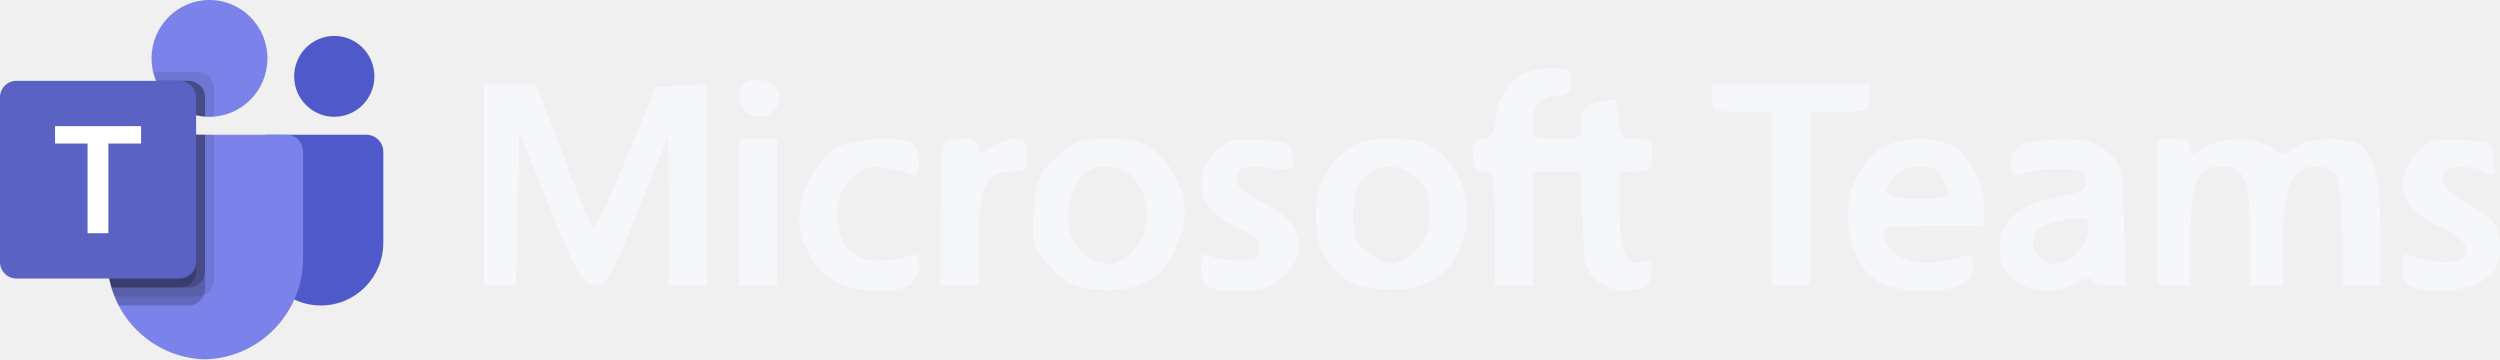
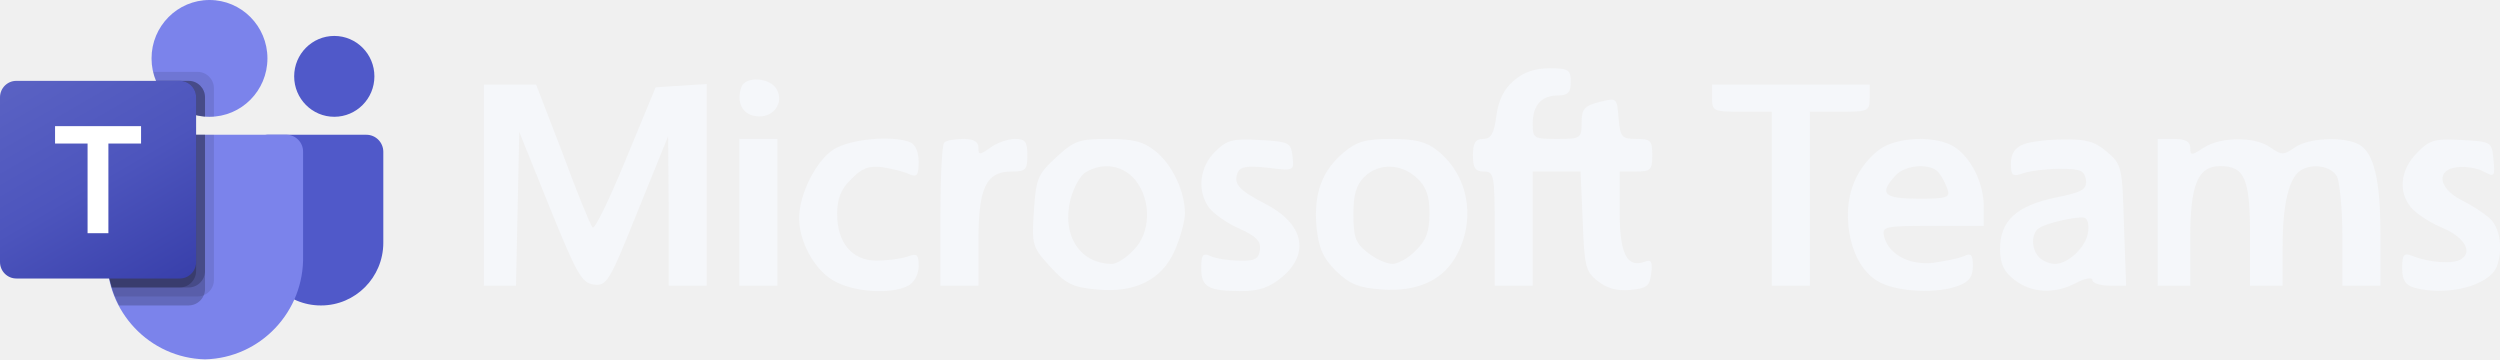
<svg xmlns="http://www.w3.org/2000/svg" viewBox="0 0 695.691 100.0" fill="none">
  <svg fill="none" viewBox="0 0 695.691 100" x="0" y="0" width="695.691" height="100.0">
    <svg fill="none" viewBox="0 0 32 30" x="0" y="0.0" width="106.667" height="100">
      <path d="M22.32 11.25H30.586C31.367 11.25 32 11.888 32 12.675V20.263C32 23.155 29.673 25.5 26.803 25.5H26.779C23.909 25.5 21.582 23.156 21.581 20.264C21.581 20.263 21.581 20.263 21.581 20.263V11.995C21.581 11.583 21.912 11.25 22.32 11.25Z" fill="#5059C9" />
      <path d="M27.907 9.75C29.756 9.75 31.256 8.239 31.256 6.375C31.256 4.511 29.756 3 27.907 3C26.057 3 24.558 4.511 24.558 6.375C24.558 8.239 26.057 9.75 27.907 9.75Z" fill="#5059C9" />
      <path d="M17.488 9.75C20.16 9.75 22.326 7.567 22.326 4.875C22.326 2.183 20.16 0 17.488 0C14.817 0 12.651 2.183 12.651 4.875C12.651 7.567 14.817 9.75 17.488 9.75Z" fill="#7B83EB" />
      <path d="M23.938 11.25H10.294C9.523 11.269 8.912 11.915 8.93 12.692V21.346C8.822 26.013 12.486 29.886 17.116 30C21.747 29.886 25.41 26.013 25.302 21.346V12.692C25.32 11.915 24.71 11.269 23.938 11.25Z" fill="#7B83EB" />
      <path opacity="0.1" d="M17.86 11.25V23.378C17.857 23.934 17.522 24.433 17.012 24.645C16.85 24.714 16.675 24.75 16.499 24.75H9.585C9.488 24.503 9.399 24.255 9.325 24C9.064 23.139 8.931 22.245 8.93 21.345V12.69C8.912 11.914 9.522 11.269 10.292 11.25H17.86Z" fill="black" />
      <path opacity="0.2" d="M17.116 11.25V24.128C17.116 24.305 17.081 24.481 17.012 24.645C16.802 25.159 16.306 25.496 15.754 25.5H9.935C9.808 25.253 9.689 25.005 9.585 24.75C9.481 24.495 9.399 24.255 9.325 24C9.064 23.139 8.931 22.245 8.93 21.345V12.69C8.912 11.914 9.522 11.269 10.292 11.25H17.116Z" fill="black" />
      <path opacity="0.2" d="M17.116 11.25V22.628C17.111 23.383 16.504 23.994 15.754 24H9.325C9.064 23.139 8.931 22.245 8.93 21.345V12.69C8.912 11.914 9.522 11.269 10.292 11.25H17.116Z" fill="black" />
      <path opacity="0.2" d="M16.372 11.25V22.628C16.366 23.383 15.76 23.994 15.01 24H9.325C9.064 23.139 8.931 22.245 8.93 21.345V12.69C8.912 11.914 9.522 11.269 10.292 11.25H16.372Z" fill="black" />
      <path opacity="0.1" d="M17.86 7.372V9.735C17.734 9.742 17.615 9.75 17.488 9.75C17.362 9.75 17.243 9.742 17.116 9.735C16.865 9.718 16.616 9.678 16.372 9.615C14.865 9.255 13.62 8.19 13.023 6.75C12.921 6.508 12.841 6.257 12.785 6H16.499C17.25 6.003 17.858 6.616 17.86 7.372Z" fill="black" />
      <path opacity="0.2" d="M17.116 8.122V9.735C16.865 9.718 16.616 9.678 16.372 9.615C14.865 9.255 13.62 8.19 13.023 6.75H15.755C16.505 6.753 17.113 7.366 17.116 8.122Z" fill="black" />
      <path opacity="0.2" d="M17.116 8.122V9.735C16.865 9.718 16.616 9.678 16.372 9.615C14.865 9.255 13.62 8.19 13.023 6.75H15.755C16.505 6.753 17.113 7.366 17.116 8.122Z" fill="black" />
      <path opacity="0.2" d="M16.372 8.123V9.615C14.865 9.255 13.62 8.19 13.023 6.75H15.01C15.761 6.753 16.369 7.366 16.372 8.123Z" fill="black" />
      <path d="M1.364 6.75H15.008C15.761 6.75 16.372 7.365 16.372 8.125V21.875C16.372 22.634 15.761 23.25 15.008 23.25H1.364C0.611 23.25 0 22.634 0 21.875V8.125C0 7.365 0.611 6.75 1.364 6.75Z" fill="url(#microsoft-teams-legacy-logo-dark-mark-paint0_linear_8481_20521)" />
      <path d="M11.776 11.983H9.049V19.468H7.311V11.983H4.596V10.531H11.776V11.983Z" fill="white" />
      <defs>
-         <linearGradient id="microsoft-teams-legacy-logo-dark-mark-paint0_linear_8481_20521" x1="2.844" y1="5.676" x2="13.653" y2="24.251" gradient-units="userSpaceOnUse">
+         <linearGradient id="microsoft-teams-legacy-logo-dark-mark-paint0_linear_8481_20521" x1="2.844" y1="5.676" x2="13.653" y2="24.251" gradientUnits="userSpaceOnUse">
          <stop stop-color="#5A62C3" />
          <stop offset="0.5" stop-color="#4D55BD" />
          <stop offset="1" stop-color="#3940AB" />
        </linearGradient>
      </defs>
    </svg>
    <svg viewBox="0 0 371 41" fill="none" x="134.667" y="19.0" width="561.024" height="62.0">
      <g transform="translate(0,41) scale(0.1,-0.1)" fill="#F5F7FA" stroke="none">
        <path d="M1895 387 c-18 -15 -28 -36 -32 -65 -4 -32 -10 -42 -24 -42 -14 0 -19 -7 -19 -30 0 -23 4 -30 20 -30 19 0 20 -7 20 -105 l0 -105 35 0 35 0 0 105 0 105 44 0 44 0 4 -91 c3 -82 5 -93 27 -110 17 -14 36 -19 60 -17 31 3 36 7 39 30 3 22 0 27 -12 22 -33 -12 -46 15 -46 92 l0 74 30 0 c27 0 30 3 30 30 0 27 -3 30 -29 30 -27 0 -30 3 -33 38 -3 38 -3 38 -35 30 -28 -7 -33 -13 -33 -38 0 -29 -2 -30 -45 -30 -43 0 -45 1 -45 28 0 34 16 52 47 52 18 0 23 6 23 25 0 22 -4 25 -39 25 -27 0 -48 -7 -66 -23z M474 376 c-10 -27 1 -51 26 -54 31 -5 53 23 39 49 -12 22 -57 25 -65 5z M0 195 l0 -185 30 0 29 0 3 141 3 142 56 -139 c50 -123 59 -139 81 -142 24 -3 29 5 81 135 l56 138 1 -137 0 -138 35 0 35 0 0 186 0 185 -47 -3 -47 -3 -55 -133 c-30 -73 -57 -129 -61 -125 -4 4 -29 65 -55 136 l-49 127 -48 0 -48 0 0 -185z M2260 355 c0 -24 3 -25 55 -25 l55 0 0 -160 0 -160 35 0 35 0 0 160 0 160 55 0 c52 0 55 1 55 25 l0 25 -145 0 -145 0 0 -25z M470 145 l0 -135 35 0 35 0 0 135 0 135 -35 0 -35 0 0 -135z M644 261 c-32 -20 -64 -82 -64 -127 0 -42 27 -93 62 -114 36 -22 107 -27 139 -10 11 6 19 21 19 36 0 22 -3 24 -22 17 -13 -4 -38 -7 -57 -7 -44 1 -71 33 -71 86 0 28 7 46 26 64 19 20 32 25 57 22 18 -3 40 -8 50 -13 14 -6 17 -2 17 23 0 18 -6 32 -16 36 -33 13 -109 6 -140 -13z M847 273 c-4 -3 -7 -64 -7 -135 l0 -128 35 0 35 0 0 83 c0 97 14 127 61 127 26 0 29 3 29 30 0 25 -4 30 -23 30 -12 0 -33 -7 -45 -16 -20 -14 -22 -14 -22 0 0 11 -9 16 -28 16 -16 0 -32 -3 -35 -7z M1053 246 c-34 -31 -37 -39 -41 -99 -4 -62 -3 -66 30 -102 29 -32 42 -38 85 -42 70 -7 120 17 144 71 10 23 19 54 19 69 0 41 -24 91 -55 115 -21 17 -41 22 -86 22 -53 0 -63 -3 -96 -34z m146 -42 c30 -38 28 -98 -4 -129 -13 -14 -31 -25 -39 -25 -60 0 -94 54 -76 121 6 21 18 43 28 48 32 19 69 12 91 -15z M1345 256 c-28 -28 -33 -71 -11 -102 8 -11 33 -29 56 -39 31 -14 40 -23 38 -39 -2 -17 -10 -21 -38 -20 -19 0 -43 4 -52 8 -15 7 -18 3 -18 -22 0 -35 13 -42 75 -42 32 0 51 7 74 26 52 44 39 99 -32 135 -48 25 -58 36 -50 57 5 11 17 13 55 9 49 -6 49 -6 46 21 -3 25 -6 27 -60 30 -51 3 -61 0 -83 -22z M1582 255 c-40 -34 -55 -75 -50 -136 4 -40 12 -58 36 -82 25 -24 41 -31 84 -34 67 -5 116 18 140 67 34 67 18 145 -38 189 -20 16 -41 21 -85 21 -47 0 -63 -5 -87 -25z m135 -47 c17 -16 23 -32 23 -65 0 -33 -6 -50 -25 -68 -13 -14 -33 -25 -43 -25 -11 0 -31 9 -46 21 -22 17 -26 28 -26 70 0 36 5 54 20 69 26 26 68 25 97 -2z M2566 259 c-36 -29 -56 -70 -56 -119 0 -57 23 -106 59 -124 34 -18 107 -21 145 -6 19 7 26 17 26 36 0 21 -3 25 -17 18 -10 -4 -35 -9 -56 -12 -43 -5 -81 15 -90 47 -5 20 -1 21 89 21 l94 0 0 35 c0 43 -22 88 -52 109 -33 23 -109 21 -142 -5z m111 -41 c6 -7 13 -21 16 -30 6 -16 -1 -18 -53 -18 -64 0 -73 9 -43 42 18 21 66 24 80 6z M2833 270 c-16 -6 -23 -18 -23 -35 0 -23 3 -25 23 -18 12 4 42 8 67 8 38 0 45 -3 48 -20 2 -18 -6 -23 -56 -33 -72 -15 -102 -43 -102 -94 0 -28 7 -42 26 -57 32 -25 74 -27 114 -6 17 9 30 11 30 5 0 -5 14 -10 31 -10 l31 0 -4 111 c-3 107 -4 112 -31 135 -22 19 -39 24 -80 23 -29 0 -62 -4 -74 -9z m119 -161 c-3 -27 -36 -59 -61 -59 -9 0 -22 5 -29 12 -15 15 -15 45 0 54 15 10 71 22 83 19 6 -1 9 -13 7 -26z M3080 145 l0 -135 30 0 30 0 0 88 c0 98 14 132 55 132 45 0 55 -23 55 -126 l0 -94 30 0 30 0 0 74 c0 76 12 125 33 138 22 14 56 8 67 -11 5 -11 10 -60 10 -110 l0 -91 35 0 35 0 0 94 c0 101 -12 151 -40 166 -28 15 -93 12 -118 -6 -20 -14 -24 -14 -44 0 -29 21 -92 20 -123 0 -23 -15 -25 -15 -25 0 0 11 -9 16 -30 16 l-30 0 0 -135z M3557 254 c-32 -32 -35 -76 -7 -104 11 -11 35 -26 55 -34 39 -17 55 -43 34 -57 -14 -10 -59 -7 -91 6 -15 6 -18 2 -18 -23 0 -22 6 -31 23 -36 60 -16 137 4 151 39 12 32 6 72 -13 89 -11 10 -35 25 -53 34 -42 22 -46 56 -6 60 15 2 37 -2 48 -8 20 -11 21 -9 18 22 -3 33 -4 33 -59 36 -49 3 -59 0 -82 -24z" />
      </g>
    </svg>
  </svg>
</svg>
